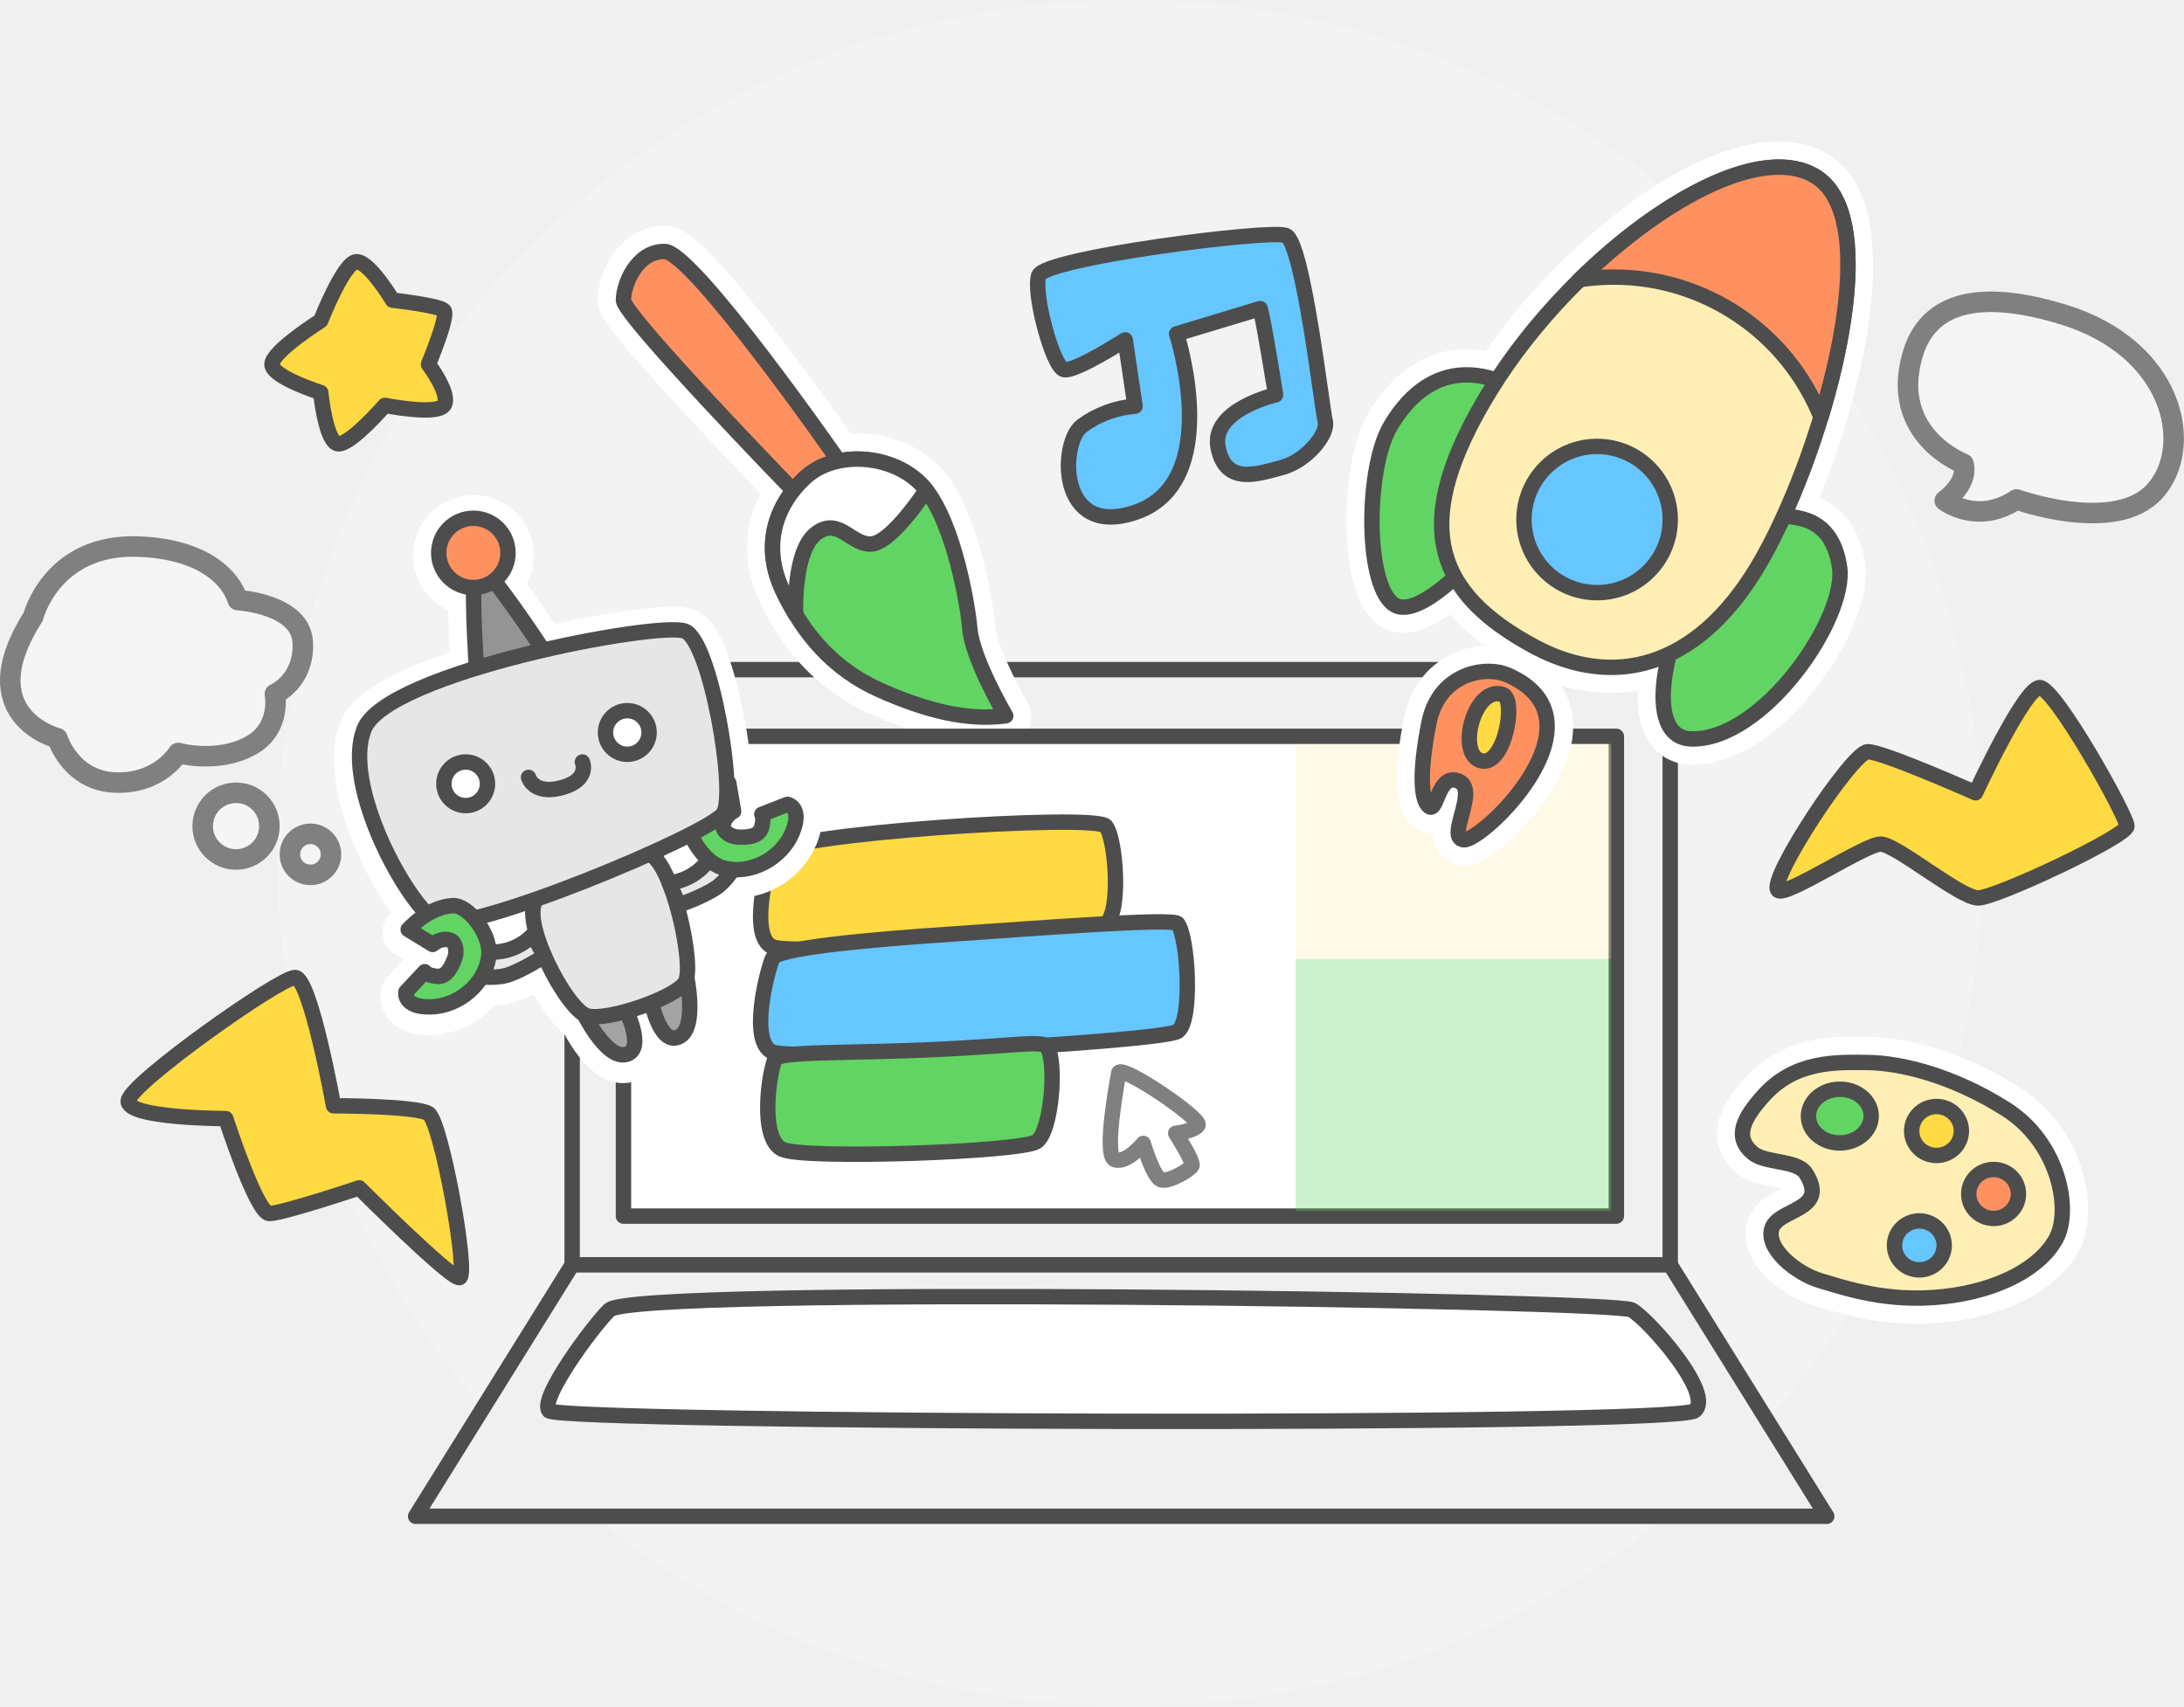
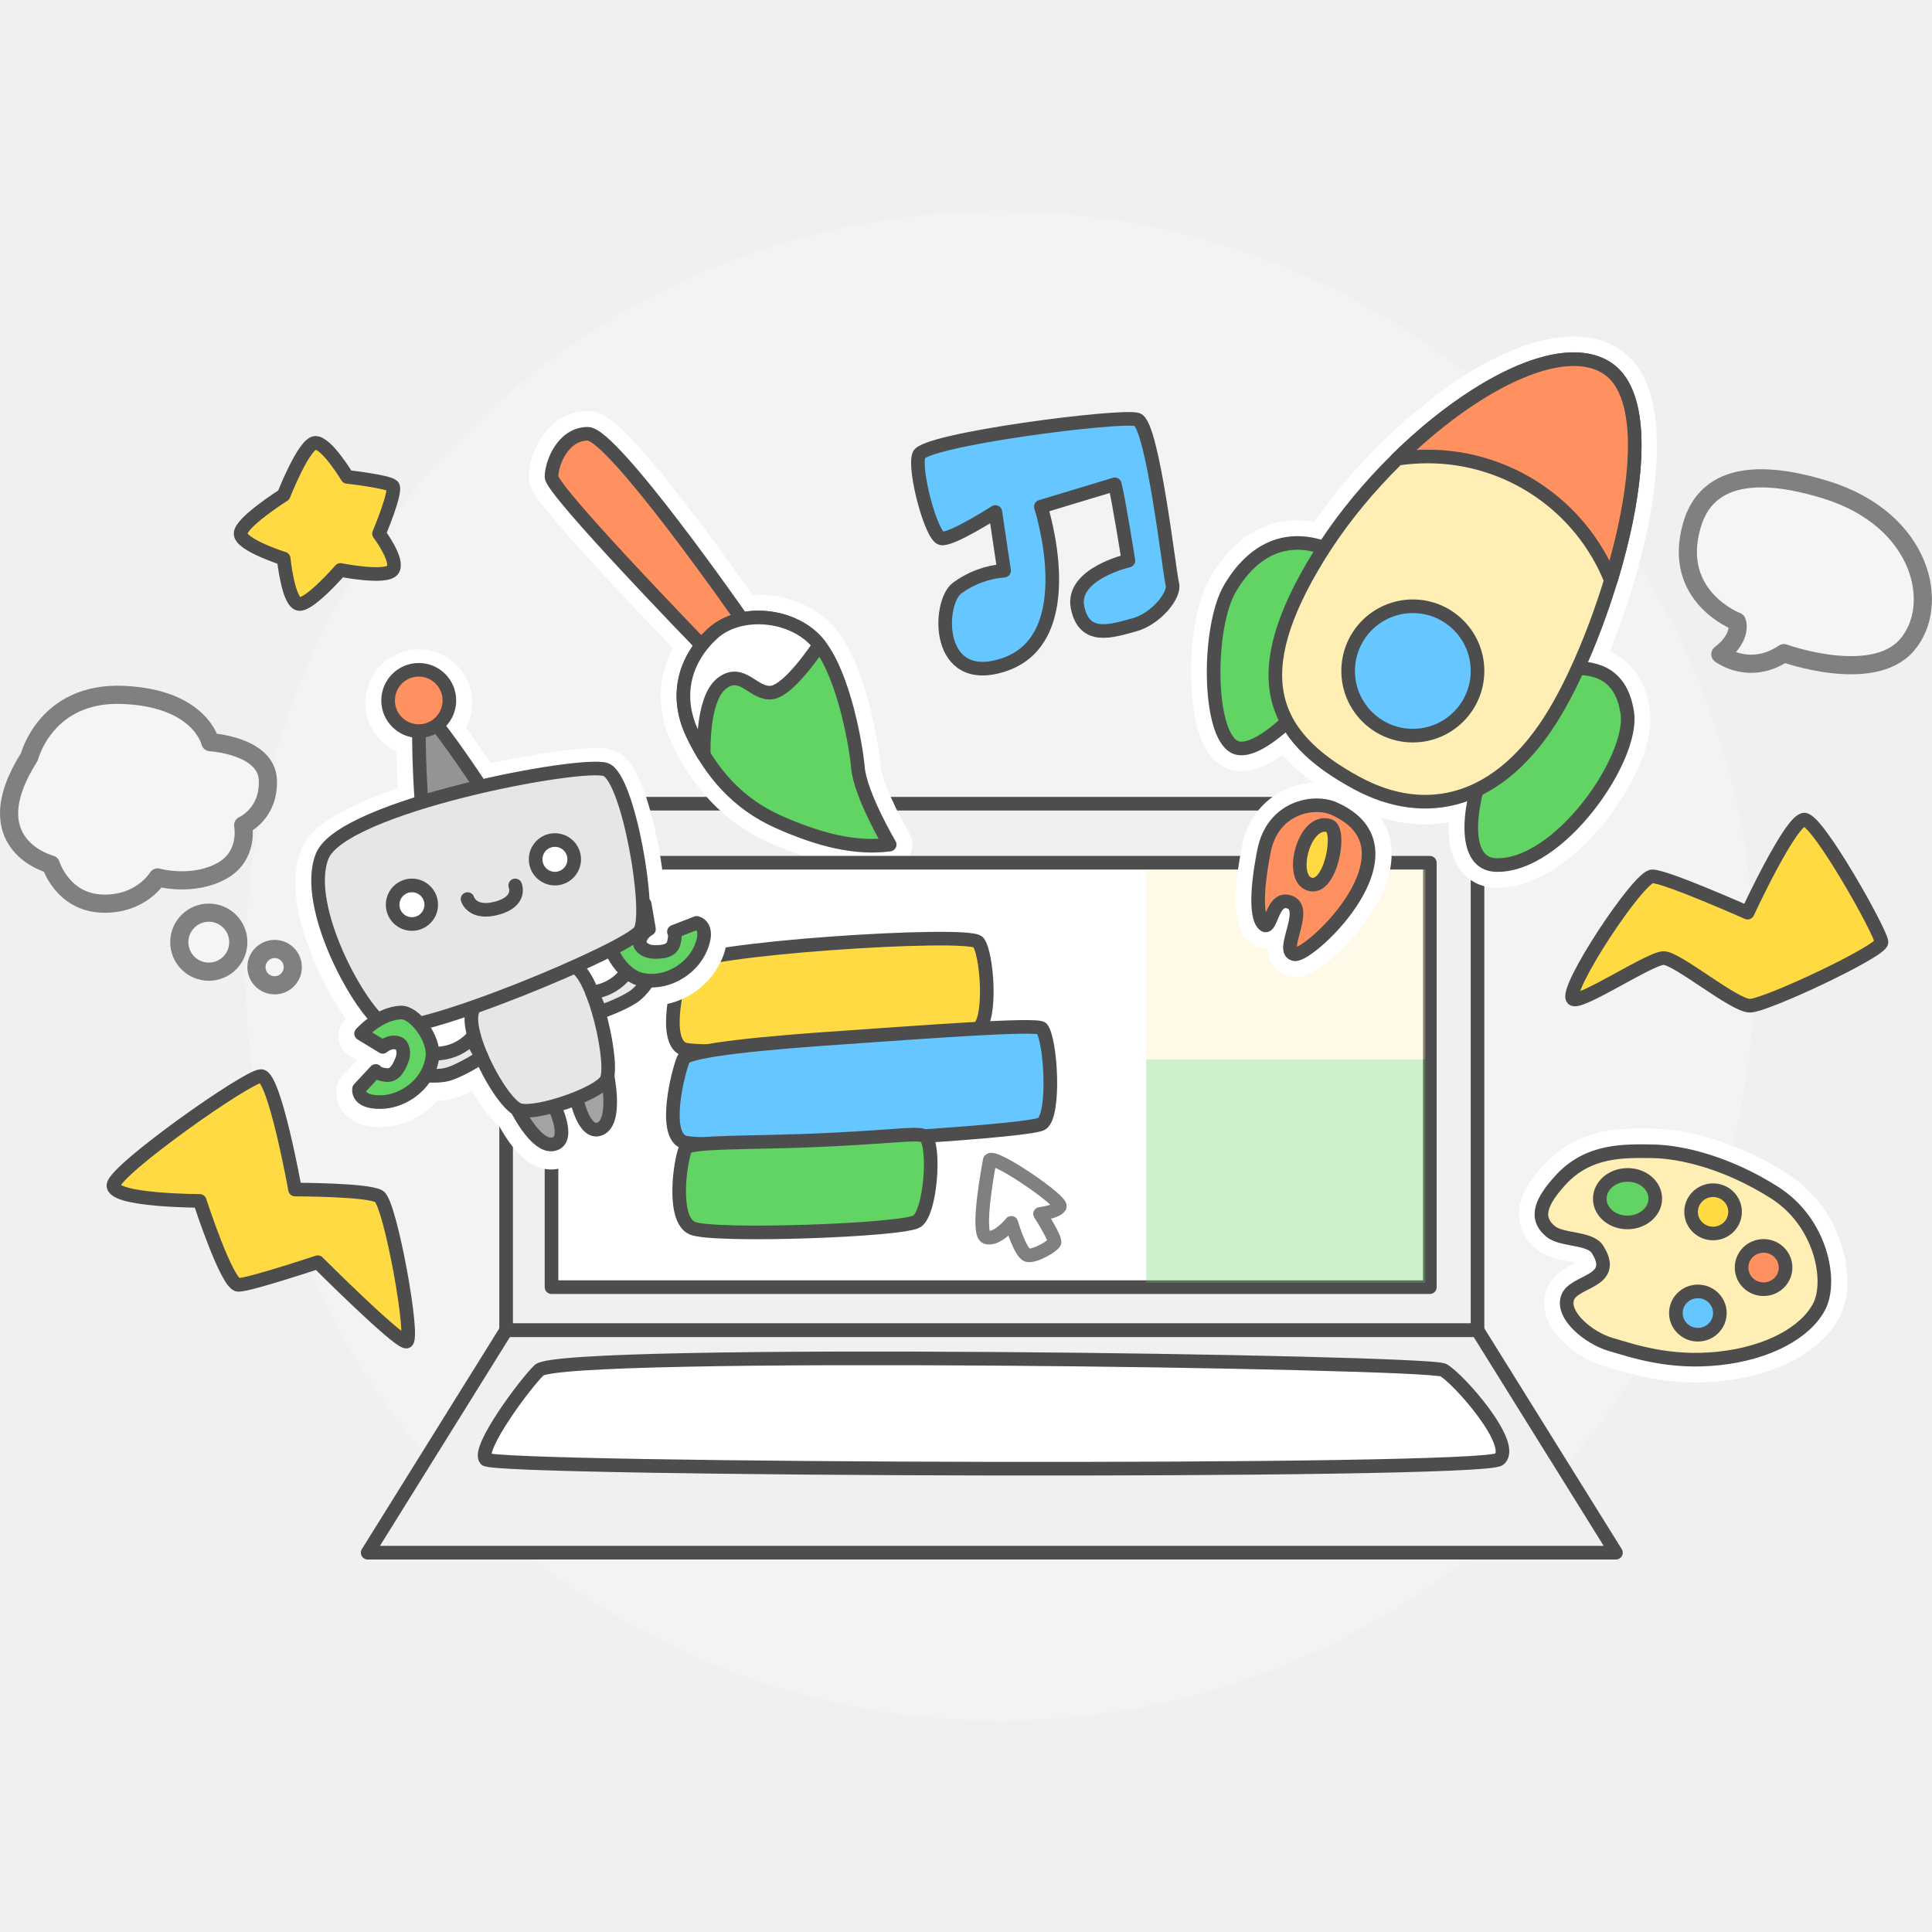
- <svg xmlns="http://www.w3.org/2000/svg" viewBox="0 0 851.25 665">
+ <svg xmlns="http://www.w3.org/2000/svg" viewBox="0 0 851.25 665" width="100" height="100">
  <circle cx="440.5" cy="332.5" r="332.5" style="fill:#fff;opacity:0.22" />
  <rect x="223" y="261" width="428" height="232" style="fill:#f0f0f0;stroke:#4d4d4d;stroke-linejoin:round;stroke-width:6px" />
  <polygon points="712 591 162 591 223 493 651 493 712 591" style="fill:#f0f0f0;stroke:#4d4d4d;stroke-linejoin:round;stroke-width:6px" />
  <path d="M384.19,284.51c-12.7,0-26.43-3.48-43.22-10.94-14.67-6.52-26.13-16.76-35-31.28,0,0-.17-.27-.18-.3l-.41-.68-.19-.32c-.36-.61-.71-1.23-1.06-1.85-.21-.36-.41-.73-.61-1.09-.37-.68-.73-1.36-1.09-2.05l-.45-.86c-.5-1-1-2-1.48-3-6.48-13.77-5.63-28.29,2.22-40.47C297.2,186,284.75,173,272.43,159.74,238,122.72,238,119.81,238,117a28.61,28.61,0,0,1,4.69-14.49c4-6.13,9.82-9.51,16.31-9.51,3.5,0,9.35,0,41.8,42.43,12.68,16.59,24.57,33.35,28.41,38.81a42.63,42.63,0,0,1,5-.29c12.39,0,23.89,5.22,30.76,14,12.38,15.76,17.39,48.71,18.05,56.67.74,8.9,9.87,26,13.33,31.88a5,5,0,0,1-3.65,7.5,65.5,65.5,0,0,1-8.47.55Z" style="fill:#ffda42" />
  <path d="M259,98c11,0,67.4,80.94,67.4,80.94l-1.88,1.33a35.08,35.08,0,0,1,9.65-1.32C344.25,179,354.73,183,361,191c11,14,16.25,45,17,54,1,12,14,34,14,34a59.56,59.56,0,0,1-7.81.51c-12.74,0-26.28-3.88-41.19-10.51-14.67-6.52-25.18-16.83-32.89-29.48h0l-.06-.1c-.2-.32-.39-.66-.58-1-.35-.58-.69-1.16-1-1.75l-.57-1c-.36-.64-.7-1.29-1-2l-.43-.83c-.48-.94-1-1.9-1.41-2.87-6.82-14.49-4.19-28.26,4.17-38.82h0S243,123,243,117s5-19,16-19m0-10c-16.74,0-26,17.15-26,29,0,4.32,1.84,7.91,12.75,20.63,5.57,6.5,13.32,15.09,23,25.52,10.66,11.46,21.41,22.71,27.69,29.25-6.88,12.88-7.15,27.73-.5,41.86.45,1,1,2,1.54,3.14l.34.66.13.25c.38.72.76,1.43,1.15,2.14q.3.57.63,1.14c.37.66.74,1.3,1.12,1.94l.18.3c.14.25.28.49.43.73l.11.19a2.39,2.39,0,0,1,.13.21c9.31,15.18,21.84,26.34,37.23,33.18,17.45,7.76,31.83,11.37,45.25,11.37a68.75,68.75,0,0,0,9.13-.6,10,10,0,0,0,7.29-15c-4.91-8.33-12.09-23.06-12.64-29.74-.69-8.28-6-42.61-19.11-59.35-7.81-9.94-20.78-15.87-34.69-15.87-.85,0-1.69,0-2.53.06-5-7-15.62-21.9-26.87-36.61-9.15-12-16.94-21.53-23.17-28.45C271,92.18,265.08,88,259,88Z" style="fill:#fff" />
  <path d="M326.4,178.94S270,98,259,98s-16,13-16,19,66.17,74.18,66.17,74.18Z" style="fill:#ff9161;stroke:#4d4d4d;stroke-linejoin:round;stroke-width:6px" />
  <path d="M392,279s-13-22-14-34c-.75-9-6-40-17-54s-35-16-47-5-17,27-9,44,19.79,30.91,38,39C361,277,377,281,392,279Z" style="fill:#62d463;stroke:#4d4d4d;stroke-linejoin:round;stroke-width:6px" />
  <path d="M361,191s-13,20-21,21-13-11-22-4-7.89,31.53-7.89,31.53A99.67,99.67,0,0,1,305,230c-8-17-3-33,9-44S350,177,361,191Z" style="fill:#fff;stroke:#4d4d4d;stroke-linejoin:round;stroke-width:6px" />
  <path d="M438.56,132.47s-19.42,12.5-23.8,11.61-12.21-29.84-9.91-36.68,89.41-18,96.24-15.66,14.15,67.65,15.45,72.48-7.22,15.42-16.88,18-21.94,7-24.89-7.77,22.41-20.56,22.41-20.56-4.41-27.82-6-33.61l-32.56,9.84s18.81,58.1-16.39,69.69c-30.18,9.94-29.14-27.34-20.53-33.81a40.15,40.15,0,0,1,20.71-7.68Z" style="fill:#66c6ff;stroke:#4d4d4d;stroke-linejoin:round;stroke-width:6px" />
  <path d="M50,429c-1,6.93,38,7,38,7s12,37,17,37,35-10,35-10,35,35,39,35-7-61-12-64-37-3-37-3-9-50-15-50S51,422,50,429Z" style="fill:#ffda42;stroke:#4d4d4d;stroke-linejoin:round;stroke-width:6px" />
  <path d="M693,347c2.83,2.83,34-18,40-18s31,21,38,21,58-24,58-28-28-54-34-54-25,41-25,41-36-16-42-16S689,343,693,347Z" style="fill:#ffda42;stroke:#4d4d4d;stroke-linejoin:round;stroke-width:6px" />
  <path d="M747.14,511c-15.67,0-27.94-3.67-36.06-6.11l-2.81-.83c-7.39-2.13-17-8.28-21.06-15.89a13.84,13.84,0,0,1-1.36-10.84c1.56-4.89,6.28-7.3,10.07-9.24,2-1,5.06-2.58,5.36-3.69.15-.56-.18-2-1.64-4.33-.69-1.08-5.24-1.95-7.68-2.41-4.31-.82-8.76-1.66-12-4.34-3.59-3-5.54-6.51-5.81-10.46-.49-7.11,4.65-13.77,9.73-19.35,11.53-12.63,25.6-14.38,39.09-14.38,1.44,0,2.87,0,4.26,0h.93c6.32.07,29.09,1.65,56.34,18.94a53,53,0,0,1,21.9,28.62c3.42,10.68,3.23,21.27-.52,28.33-7.09,13.38-25,22.85-47.93,25.34a101.14,101.14,0,0,1-10.85.59Z" style="fill:#ffda42" />
  <path d="M723,414.09c1.75,0,3.47,0,5.14.05,12.69.15,33,5,53.72,18.16s25.58,39.2,19.65,50.39S779.44,503,757.45,505.4a95.25,95.25,0,0,1-10.31.56c-16.85,0-29.64-4.48-37.48-6.74-9.37-2.71-21.56-12.51-19-20.41s22.56-6.8,13.24-21.46c-3.38-5.31-15.76-3.82-20.66-7.91-7.42-6.19-3.85-13.53,4.42-22.6,10.59-11.62,23.78-12.75,35.38-12.75m0-10c-9.14,0-28.17,0-42.77,16-5.8,6.36-11.64,14.07-11,23.06.25,3.69,1.77,9.11,7.59,14,4.21,3.51,9.53,4.52,14.23,5.41,1,.19,2.28.43,3.37.69l-.75.38c-4.37,2.23-10.36,5.29-12.55,12.18-1.05,3.29-1.6,8.51,1.71,14.71,4.93,9.24,15.94,16,24.08,18.34.86.24,1.78.52,2.77.81,8.39,2.52,21.08,6.32,37.49,6.32a105.88,105.88,0,0,0,11.39-.62c24.58-2.67,43.94-13.12,51.81-28,4.37-8.23,4.69-20.26.86-32.19a57.93,57.93,0,0,0-24-31.32c-19.15-12.14-41.19-19.52-59-19.72h-.92c-1.41,0-2.86,0-4.33,0Zm-26.65,60.44Z" style="fill:#fff" />
  <path d="M683.2,449.44c4.9,4.09,17.28,2.6,20.66,7.91,9.32,14.66-10.73,13.56-13.24,21.46s9.67,17.7,19,20.41,25.8,8.57,47.79,6.18,38.12-11.52,44.06-22.71,1.08-37.24-19.65-50.39-41-18-53.72-18.16-28.32-.67-40.52,12.7C679.35,435.91,675.78,443.25,683.2,449.44Z" style="fill:#ffefb5;stroke:#4d4d4d;stroke-linejoin:round;stroke-width:6px" />
  <ellipse cx="717.09" cy="435.03" rx="12.23" ry="10.47" transform="translate(-5.4 9.03) rotate(-0.72)" style="fill:#62d463;stroke:#4d4d4d;stroke-linejoin:round;stroke-width:6px" />
  <ellipse cx="754.78" cy="440.84" rx="9.69" ry="9.54" transform="translate(-5.47 9.5) rotate(-0.72)" style="fill:#ffda42;stroke:#4d4d4d;stroke-linejoin:round;stroke-width:6px" />
  <ellipse cx="777.02" cy="465.39" rx="9.69" ry="9.54" transform="translate(-5.77 9.78) rotate(-0.72)" style="fill:#ff9161;stroke:#4d4d4d;stroke-linejoin:round;stroke-width:6px" />
  <ellipse cx="749.26" cy="483.48" rx="9.69" ry="9.54" transform="matrix(1, -0.01, 0.01, 1, -6, 9.43)" style="fill:#66c6ff;stroke:#4d4d4d;stroke-linejoin:round;stroke-width:6px" />
  <path d="M125,125s9-23,14-23,14,15,14,15,18,2,20,4-6,21-6,21,9,12,6,16-23,0-23,0-13,15-18,15-7-20-7-20-19-6-19-11S125,125,125,125Z" style="fill:#ffda42;stroke:#4d4d4d;stroke-linejoin:round;stroke-width:6px" />
  <circle cx="92" cy="322" r="13" style="fill:#f5f5f5;stroke:gray;stroke-linejoin:round;stroke-width:8px" />
  <circle cx="121" cy="333" r="8" style="fill:#f5f5f5;stroke:gray;stroke-linejoin:round;stroke-width:8px" />
  <path d="M22.37,287.74s-34.06-8.62-9.42-47.4c0,0,7.24-28.72,41.3-27.29s38.4,20.83,38.4,20.83,24.64,1.43,25.36,16.51-10.87,20.11-10.87,20.11,2.69,13.44-9.42,20.11c-13,7.18-28.26,2.87-28.26,2.87S62.22,305.69,44.83,305,22.37,287.74,22.37,287.74Z" style="fill:#f5f5f5;stroke:gray;stroke-linejoin:round;stroke-width:8px" />
  <path d="M765.27,180.73S768,187.4,758,195.14c0,0,12.73,9.74,28-.48,0,0,38.79,14,54.1-3.45s7.09-55.45-35.87-68.61-55,2.46-58.84,15.92C736.46,169.84,765.27,180.73,765.27,180.73Z" style="fill:#f5f5f5;stroke:gray;stroke-linejoin:round;stroke-width:8px" />
  <rect x="243" y="287" width="387" height="187" style="fill:#fff;stroke:#4d4d4d;stroke-linejoin:round;stroke-width:6px" />
  <path d="M301.11,332.51C298.78,338.13,292,365,301,369s124-5,130-9,4-33,0-38S304.22,325,301.11,332.51Z" style="fill:#ffda42;stroke:#4d4d4d;stroke-linejoin:round;stroke-width:6px" />
  <path d="M301.11,373.51C298.78,379.13,292,406,301,410s152-4,158-8,4-37,0-42c-1.87-2.34-57.59,2-87,4C338.47,366.24,302.77,369.53,301.11,373.51Z" style="fill:#66c6ff;stroke:#4d4d4d;stroke-linejoin:round;stroke-width:6px" />
  <path d="M302,413c-2.34,5.62-6,31,3,35s93,1,99-3,8-32,4-37c-2-2.5-10.43-.54-42,1C330.44,410.73,303.45,409.52,302,413Z" style="fill:#62d463;stroke:#4d4d4d;stroke-linejoin:round;stroke-width:6px" />
  <rect x="505" y="290" width="123" height="83.7" style="fill:#ffefb5;opacity:0.32" />
  <rect x="505" y="373.7" width="123" height="98.3" style="fill:#62d463;opacity:0.32" />
  <path d="M436.11,418s-6.32,32.41-1.58,34,11.07-6.33,11.07-6.33,3.95,13.44,7.11,14.23,11.07-3.95,11.86-5.53-6.32-12.65-6.32-12.65,7.11-.79,8.69-3.16S438.48,415.58,436.11,418Z" style="fill:none;stroke:gray;stroke-linejoin:round;stroke-width:6px" />
  <path d="M237.54,510.58c-6.18,5.94-27.47,34.56-23.55,39.28s438.67,6.28,446.53,0S642.85,514.51,636,510.58,247.36,501.15,237.54,510.58Z" style="fill:#fff;stroke:#4d4d4d;stroke-linejoin:round;stroke-width:6px" />
  <path d="M242.79,417.15c-7.81,0-14.5-9.13-18.9-17.27-4.75-3.53-9.91-11.32-13.83-19.09a62.57,62.57,0,0,1-10.48,4.95,27.48,27.48,0,0,1-8.65,1.15h-.61a29.19,29.19,0,0,1-22.45,11.58h-.4c-5.65,0-9.74-1.5-12.15-4.46a9.07,9.07,0,0,1-1.94-7.38,5,5,0,0,1,1.23-2.39l7.34-7.89a5,5,0,0,1,3.66-1.59,5.66,5.66,0,0,1,.82.06,5,5,0,0,1,2.73,1.42,8.32,8.32,0,0,0,1.53.33,14.64,14.64,0,0,0,1.89-3.77,2.38,2.38,0,0,0,.11-.38,5.56,5.56,0,0,0-.69.41,5,5,0,0,1-6,.57l-9.54-5.83a5,5,0,0,1-1.16-7.56,36.34,36.34,0,0,1,3.8-3.59c-12.5-15.84-30.21-52.64-21.76-73.3,3.64-8.89,17.75-17.19,43.1-25.34-.32-5.35-.83-15.18-.88-23.43a18.53,18.53,0,1,1,19.58-6.59c5.42,7.19,11.71,16.42,14.81,21,19.63-4.4,38.76-7.29,48.37-7.29a17.85,17.85,0,0,1,6.51.87c2.14.86,7.85,3.14,13.81,27a203,203,0,0,1,5.47,34,5,5,0,0,1,.85,2.05l1.88,11a4.79,4.79,0,0,1-2.75,5.34,4.6,4.6,0,0,0-.63.48,1.72,1.72,0,0,0,.39,0h.87a9.42,9.42,0,0,0,3.33-.37,8,8,0,0,0,.26-1.53,5,5,0,0,1,2.78-6.67l10.05-3.88a4.84,4.84,0,0,1,1.8-.34,5.24,5.24,0,0,1,.88.08,9.07,9.07,0,0,1,6.16,4.59c1.87,3.41,1.69,7.87-.54,13.26A29.13,29.13,0,0,1,288.16,345a28.67,28.67,0,0,1-6.28,6.24,70.65,70.65,0,0,1-12,5.93c2.28,9.16,3.66,18.9,2.9,24.79,1.66,9.1,2.78,23.95-6.34,27.91a9.49,9.49,0,0,1-3.76.8c-4.57,0-8.32-3.31-11.05-9.68,1.14,4.55,1,8.24-.31,11a9,9,0,0,1-6.09,4.88A9.84,9.84,0,0,1,242.79,417.15Zm-49.9-55.24a27.94,27.94,0,0,1,2,4.91,17.19,17.19,0,0,0,8.46-4.1,33.91,33.91,0,0,1-.56-3.84Q197.46,360.62,192.89,361.91Zm68.73-26.47a38.68,38.68,0,0,1,2.19,4,17.84,17.84,0,0,0,5.64-3.24,30.13,30.13,0,0,1-2.36-3.35Q264.5,334.1,261.62,335.44Z" style="fill:#ffda42" />
  <path d="M184.5,203a13.49,13.49,0,0,1,8,24.33c7.72,9.7,19.19,27.07,19.2,27.08,21.21-4.91,41.32-7.92,50.63-7.92A14.28,14.28,0,0,1,267,247c7.81,3.12,15.62,39.82,16.28,59.53l.78-.3,1.88,11s-4,2-4.07,6c0,2,3,4,6,4.06h.92c3,0,7.18-.3,8.12-3.9,1-4,.06-5,.06-5l10-3.89s6,1.07,1.88,11A24.2,24.2,0,0,1,287.2,340c-.52,0-1,0-1.55,0a28.24,28.24,0,0,1-6.56,7.12c-5.25,3.52-14.52,6.74-14.52,6.74l-3.49-8.1c4.69,12,7.87,29.62,6.61,36.32.65,3.37,3.54,20.29-3.26,23.24a4.4,4.4,0,0,1-1.77.39c-5,0-7.76-9.71-8.7-13.78a96.14,96.14,0,0,1-9.74,3.3c1.95,4.33,6.17,15.26-.22,16.86a5,5,0,0,1-1.21.15c-6.31,0-12.92-11.6-15.07-15.71-4.44-2.58-11.09-12.67-15.5-22.79h0l0,0c-4.07-9.36-6.22-18.73-2.93-22.23h0c-9.11,3.21-17.6,5.85-24.42,7.48,3.27,3.75,5.82,9,5.79,13.44,1-.07,2.14-.17,3.35-.3a21.76,21.76,0,0,0,13.67-6.6l4.54,8.21v0c-.19.12-8.29,5.37-14.22,7.35a23.28,23.28,0,0,1-7.07.89c-1.09,0-2.17,0-3.19-.11a24.31,24.31,0,0,1-19.93,11.68h-.34c-10.4,0-9.2-5.83-9.2-5.83l7.34-7.88s.57,1.29,4.66,1.8c.21,0,.41,0,.61,0,3.66,0,5.34-4.34,6.36-7s.3-6.32-1.57-7a5.92,5.92,0,0,0-2.09-.39,8.18,8.18,0,0,0-4.94,2l-9.54-5.82a33.42,33.42,0,0,1,7.44-6C154.42,345.39,133.85,304.93,142,285c3.53-8.63,22-16.95,43.72-23.64h0s-1.34-19.46-1.09-31.37h-.12a13.5,13.5,0,0,1,0-27m76.35,142.12a21.77,21.77,0,0,0,13.58-6.76c.73-.76,1.39-1.47,2-2.15a25.44,25.44,0,0,1-7.1-10.1c-4.6,2.36-10.18,5-16.33,7.77h0c2.74.88,5.48,5.33,7.85,11.24M184.5,193a23.5,23.5,0,0,0-9.87,44.83c.11,5.73.39,11.77.63,16.39-32.54,11-39.89,20.58-42.52,27-5.86,14.34-.71,33.29,4.64,46.66a141.31,141.31,0,0,0,15,27.94c-.45.47-.73.79-.83.9a10,10,0,0,0,2.31,15.12l3.47,2.12-6.4,6.87a10,10,0,0,0-2.47,4.79,14,14,0,0,0,3,11.55c3.41,4.18,8.8,6.3,16,6.3h.47a34.2,34.2,0,0,0,24.75-11.6,30.31,30.31,0,0,0,8.47-1.37,53.61,53.61,0,0,0,6.86-2.94c3.46,6.1,7.67,12,12,15.6,7,12.61,14.67,19,22.81,19a14.87,14.87,0,0,0,3.64-.45,14,14,0,0,0,9.37-7.55,2.56,2.56,0,0,0,.11-.24,13.85,13.85,0,0,0,6.75,1.71,14.3,14.3,0,0,0,5.74-1.22c8.52-3.69,10.39-13.2,10.45-20.54a72.22,72.22,0,0,0-1-12.12c.52-5.6-.41-13.62-2.13-21.64a61,61,0,0,0,9-4.76,30,30,0,0,0,6-5.57,34.29,34.29,0,0,0,27.39-20.44c2.83-6.86,2.94-12.77.3-17.58a14.23,14.23,0,0,0-9.66-7.11,10.46,10.46,0,0,0-1.76-.15,10.17,10.17,0,0,0-3.61.67l-8.76,3.39-.68-4a9.78,9.78,0,0,0-.88-2.71,210.09,210.09,0,0,0-5.52-33.72c-5.8-23.19-11.75-28.38-16.81-30.4a22.18,22.18,0,0,0-8.35-1.23c-9.39,0-27.35,2.62-46.14,6.67-2.89-4.25-7-10.23-11-15.64A23.46,23.46,0,0,0,184.5,193Z" style="fill:#fff" />
  <path d="M227,394s9,19,17,17-.62-18.62-.62-18.62Z" style="fill:#a3a3a3;stroke:#4d4d4d;stroke-linejoin:round;stroke-width:6px" />
  <path d="M267.57,380.4S272,401,264.43,404.23s-10.84-15.16-10.84-15.16Z" style="fill:#a3a3a3;stroke:#4d4d4d;stroke-linejoin:round;stroke-width:6px" />
  <path d="M209.28,350.38C202.07,358.05,221,394,229,396s34-7,38-13-5-47.23-14-50.12S214.55,344.77,209.28,350.38Z" style="fill:#e6e6e6;stroke:#4d4d4d;stroke-linejoin:round;stroke-width:6px" />
  <path d="M185.71,260.36S183,221,186,220s25.73,33.42,25.73,33.42Z" style="fill:#949494;stroke:#4d4d4d;stroke-linejoin:round;stroke-width:6px" />
  <circle cx="184.5" cy="215.5" r="13.5" style="fill:#ff9161;stroke:#4d4d4d;stroke-linejoin:round;stroke-width:6px" />
  <path d="M260.84,344.12a21.75,21.75,0,0,0,13.59-6.76c6.3-6.5,8-10.28,8-10.28l7.12,5.51s-5.16,9.92-10.42,13.44-14.52,6.74-14.52,6.74Z" style="fill:#e8e8e8;stroke:#4d4d4d;stroke-linejoin:round;stroke-width:6px" />
  <path d="M284.06,305.23l1.88,11s-4,2-4.07,6c0,2,3,4,6,4.06s8,.09,9-3.89.06-5,.06-5l10-3.89s6,1.07,1.88,11-16.19,16.82-27.16,13.7c-7.75-2.21-15.31-14.62-12.77-20.15C273,309.11,284.06,305.23,284.06,305.23Z" style="fill:#62d463;stroke:#4d4d4d;stroke-linejoin:round;stroke-width:6px" />
  <path d="M170,359c11.1,6.06,107-34,112-42s-5-67-15-71-116,16-125,38S159,353,170,359Z" style="fill:#e6e6e6;stroke:#4d4d4d;stroke-linejoin:round;stroke-width:6px" />
  <circle cx="181.5" cy="305.5" r="8.5" style="fill:#fff;stroke:#4d4d4d;stroke-linejoin:round;stroke-width:6px" />
  <circle cx="244.5" cy="285.5" r="8.5" style="fill:#fff;stroke:#4d4d4d;stroke-linejoin:round;stroke-width:6px" />
  <path d="M206,303s2,7,13,4,8-10,8-10" style="fill:none;stroke:#4d4d4d;stroke-linecap:round;stroke-linejoin:round;stroke-width:6px" />
  <path d="M207.67,364.4A21.76,21.76,0,0,1,194,371c-9,1-13,0-13,0v9s11,2,17,0,14.23-7.36,14.23-7.36Z" style="fill:#e8e8e8;stroke:#4d4d4d;stroke-linejoin:round;stroke-width:6px" />
  <path d="M159.1,362.3l9.54,5.82s3.3-3,7-1.57c1.87.72,2.66,4.24,1.57,7s-2.88,7.47-7,7-4.66-1.8-4.66-1.8l-7.34,7.88s-1.23,6,9.54,5.83,21.63-8.8,22.79-20.14c.82-8-7.9-19.64-14-19.33C166.79,353.48,159.1,362.3,159.1,362.3Z" style="fill:#62d463;stroke:#4d4d4d;stroke-linejoin:round;stroke-width:6px" />
  <path d="M659.87,293l-1,0a14.37,14.37,0,0,1-11.38-5.8c-4.69-6.25-4.68-16.09-3.49-24.39a57.34,57.34,0,0,1-16.05,2.29c-10.69,0-21.55-2.93-32.27-8.7-13.54-7.29-23.29-15.14-29.61-23.86-7.46,6.06-13.84,9.13-19,9.13a11.72,11.72,0,0,1-5.26-1.2c-4-2-7.11-6.56-9.15-13.5-4.89-16.64-3.71-48.69,5.09-63.52,8.67-14.62,20.41-22.34,33.94-22.34a39.18,39.18,0,0,1,9.63,1.25A243,243,0,0,1,612,105.62l.18-.18.69-.66,1.75-1.7,1.09-1,2.55-2.38,1.07-1q.88-.81,1.77-1.59l1.2-1.06c.69-.61,1.38-1.21,2.08-1.8l1.4-1.19c.65-.55,1.3-1.1,2-1.63l1.24-1q.9-.73,1.8-1.44l1.09-.87,2.61-2,1.21-.92,1.75-1.29,1.2-.88c.88-.63,1.75-1.26,2.62-1.86l1.12-.77c.6-.42,1.21-.83,1.81-1.23.41-.27.81-.55,1.22-.81.72-.48,1.44-.94,2.16-1.4l1.31-.83L651,74.83l1.18-.7L654.05,73l1-.56c.9-.5,1.78-1,2.67-1.46.28-.16,1.07-.57,1.07-.57l1.89-1,1-.52c.89-.44,1.78-.86,2.66-1.27l.87-.4,2-.88,1-.43c.82-.34,1.64-.67,2.45-1l.65-.25c.79-.3,1.58-.59,2.37-.86l.92-.31c.71-.24,1.41-.46,2.1-.67l.68-.21c.89-.26,1.76-.5,2.63-.72l.8-.19c.68-.17,1.36-.32,2-.46l.76-.16c.87-.17,1.73-.32,2.59-.45l.57-.08c.71-.1,1.41-.18,2.1-.25l.77-.07c1-.08,1.76-.12,2.52-.14h1.07c.51,0,1,0,1.5,0l.7,0c.71,0,1.39.09,2.07.16l.45,0c.8.1,1.61.22,2.42.38l.61.12c.63.14,1.27.29,1.89.46l.58.16c.81.24,1.56.5,2.28.78a3.84,3.84,0,0,1,.36.14c.66.27,1.28.55,1.89.85l.59.3c.82.43,1.49.81,2.12,1.22a22.31,22.31,0,0,1,1.89,1.36l.46.38.1.09c.42.35.83.71,1.22,1.09l.57.56c.39.41.78.84,1.16,1.28l.06.07c.12.13.23.26.34.4.49.59,1,1.22,1.39,1.85l.24.37c.38.58.7,1.1,1,1.64.12.19.23.4.34.6.31.57.57,1.07.81,1.58l.05.1c.1.2.19.39.28.59.29.64.58,1.3.84,2a1.79,1.79,0,0,1,.1.26c.28.72.55,1.48.82,2.34l.21.68c.17.58.34,1.17.5,1.78.07.26.14.53.2.8.16.62.3,1.25.43,1.89l.15.66c.16.86.32,1.74.46,2.63l0,.31c.12.82.23,1.6.32,2.39l.09.85q.11,1,.18,2c0,.29,0,.58.07.87.06.78.1,1.58.14,2.4l0,.43c0,1,.06,2,.07,3v.76c0,.73,0,1.49,0,2.26l0,1c0,.74,0,1.49-.07,2.24l0,.87c0,1-.11,2.06-.18,3.11a1,1,0,0,1,0,.17c-.07,1-.15,2-.24,3l-.1,1c-.07.75-.15,1.5-.24,2.26l-.12,1.09c-.1.82-.2,1.65-.31,2.47l-.1.82c-.15,1.07-.31,2.16-.48,3.25l-.14.9c-.12.81-.26,1.62-.39,2.44l-.21,1.2c-.13.76-.27,1.52-.41,2.27l-.22,1.16c-.19,1-.38,2-.59,3l-.08.4c-.22,1.11-.46,2.21-.7,3.33l-.26,1.13c-.17.78-.35,1.56-.53,2.35l-.29,1.21q-.28,1.25-.6,2.49l-.24,1c-.28,1.14-.58,2.28-.88,3.42l-.17.67c-.26.95-.51,1.88-.77,2.82l-.29,1.05c-.24.86-.49,1.72-.73,2.57l-.28.94a327,327,0,0,1-13,36.49c7.42,1.71,17,6.76,19.41,23.17,1.48,9.85-4.57,29.31-21.34,48.79-7.71,8.95-23.25,24-40.73,24Z" style="fill:#ffda42" />
  <path d="M693.25,65.13l1.34,0,.62,0c.6,0,1.2.08,1.79.14l.4,0c.7.08,1.38.19,2.06.32l.5.1c.54.12,1.08.25,1.6.39l.49.14c.64.19,1.28.4,1.89.64l.33.14c.52.21,1,.43,1.53.68l.48.24c.59.31,1.16.63,1.72,1s1,.7,1.5,1.08l.44.37c.33.28.66.57,1,.87l.46.45c.32.33.63.68.93,1,.11.13.23.25.33.38.4.49.78,1,1.14,1.52l.24.38c.28.42.55.86.81,1.31l.33.58c.22.42.44.84.65,1.27l.29.6c.25.56.49,1.13.72,1.72,0,.07.07.14.1.22q.38,1,.72,2.07l.18.61c.16.52.31,1.06.46,1.6l.18.73c.14.56.27,1.13.39,1.72,0,.2.09.4.13.61.16.79.3,1.59.43,2.41,0,.11,0,.23,0,.34.11.71.21,1.44.29,2.18l.09.79c.06.62.12,1.24.17,1.88l.06.82c.06.75.1,1.51.13,2.28,0,.14,0,.28,0,.42,0,.92.06,1.85.07,2.8v.71c0,.72,0,1.44,0,2.17,0,.31,0,.63,0,.94,0,.71,0,1.42-.08,2.15l0,.83c0,1-.11,2-.18,3a1.79,1.79,0,0,1,0,.23c-.07.94-.14,1.88-.23,2.83,0,.33-.06.66-.1,1-.07.73-.14,1.46-.23,2.19,0,.36-.07.71-.12,1.07q-.13,1.18-.3,2.4c0,.26-.06.52-.1.79-.14,1-.29,2.11-.46,3.17,0,.3-.09.59-.14.88-.12.8-.25,1.59-.39,2.39-.06.39-.13.78-.2,1.17-.13.74-.26,1.48-.4,2.22l-.21,1.13c-.18,1-.38,2-.58,2.95,0,.13-.05.27-.08.4-.22,1.08-.45,2.17-.69,3.26-.08.37-.16.74-.25,1.11-.17.76-.34,1.53-.52,2.3-.09.4-.19.8-.28,1.2-.2.81-.39,1.62-.59,2.44l-.24.95c-.28,1.12-.57,2.24-.86,3.37l-.18.67c-.25.92-.49,1.84-.75,2.76-.09.34-.19.69-.29,1-.23.84-.47,1.68-.72,2.53l-.27.92a318.63,318.63,0,0,1-15.48,42c7.24.5,19,1.88,21.73,19.84,3,19.79-29.32,67-57.13,67l-.87,0c-11.48-.41-12.84-15.54-8.39-33.07a52.52,52.52,0,0,1-22.71,5.17c-10,0-20.06-2.8-29.9-8.1-14.56-7.84-25.08-16.52-30.88-27-7.56,6.93-14.87,11.68-20.1,11.68a6.69,6.69,0,0,1-3-.66c-12-6-12-53.14-2-70,7.27-12.25,17.22-19.89,29.64-19.89a35.86,35.86,0,0,1,11.75,2.11A235,235,0,0,1,615.7,109h0l.67-.65,1.73-1.66,1.06-1c.83-.79,1.66-1.56,2.5-2.33l1.05-1,1.73-1.56,1.17-1c.68-.6,1.36-1.18,2-1.77L629,96.89l1.91-1.6,1.22-1,1.75-1.41L635,92c.84-.66,1.69-1.32,2.54-2,.4-.31.8-.6,1.2-.9.56-.43,1.13-.85,1.69-1.26l1.18-.86c.85-.61,1.7-1.22,2.56-1.81.36-.26.72-.5,1.08-.75L647,83.3l1.19-.79,2.1-1.36,1.26-.79c.68-.43,1.35-.84,2-1.25l1.14-.68c.62-.37,1.23-.73,1.85-1.08l1-.55c.86-.48,1.71-1,2.57-1.4l1-.55,1.83-.94,1-.49c.86-.43,1.71-.83,2.56-1.23l.83-.37L669.2,71l1-.4c.77-.33,1.55-.64,2.32-.94l.62-.23c.75-.29,1.49-.56,2.23-.81l.88-.3,2-.63.64-.19c.82-.25,1.64-.47,2.45-.67l.74-.19,1.87-.42.7-.14q1.2-.24,2.37-.42l.52-.06c.64-.09,1.27-.17,1.9-.23l.69-.06c.76-.07,1.51-.12,2.26-.14h.92m0-10h-1.2c-.85,0-1.77.07-2.81.16l-.84.08c-.76.07-1.53.16-2.29.27H686l-.52.08c-.89.13-1.84.29-2.81.48l-.64.13-.19,0c-.72.15-1.45.32-2.17.5l-.2,0-.66.16c-1,.25-1.9.51-2.81.77l-.54.17-.18.05-2.23.72-1,.33c-.85.29-1.69.6-2.5.9l-.68.26c-.82.32-1.66.66-2.57,1l-1.06.44-2.09.93-.27.12-.64.29c-.88.41-1.82.85-2.78,1.33l-.82.41-.24.12q-1,.49-2,1l-.21.11-.9.47c-.91.49-1.83,1-2.75,1.51l-.7.4-.31.18-2,1.16-1.22.72-2.15,1.33c-.44.27-.89.55-1.33.84-.74.47-1.49,1-2.23,1.44l-1.25.83-1.86,1.27-.34.23-.81.55L635.71,79l-1,.73-.24.18c-.59.43-1.19.87-1.78,1.32l-.18.13-1.07.81c-.89.68-1.78,1.36-2.67,2.06l-.77.61-.35.28q-.92.72-1.83,1.47l-1.27,1-2,1.66-1.42,1.22L619,92.3l-1.22,1.08L616,95l-.33.3-.76.69-2.6,2.42-.86.82-.25.24-1.79,1.73-.25.23-.45.44c-.09.08-.17.17-.25.25a249.78,249.78,0,0,0-29.39,34.65,42.77,42.77,0,0,0-7.41-.66c-19.45,0-31.53,13.48-38.24,24.79-9.57,16.13-10.86,49.52-5.59,67.48,2.45,8.33,6.39,13.9,11.72,16.56a16.46,16.46,0,0,0,7.49,1.72c5.37,0,11.35-2.36,18.13-7.17,6.67,7.74,16,14.77,28.11,21.31,11.46,6.17,23.11,9.3,34.64,9.3a62.33,62.33,0,0,0,10.41-.87c-.31,7.68.88,15.31,5.13,21a19.47,19.47,0,0,0,15.2,7.79l1.23,0c8.36,0,25.26-3.34,44.52-25.72,12.9-15,24.85-37.1,22.5-52.78-1.62-10.83-6.23-18.71-13.7-23.44a29.46,29.46,0,0,0-4-2.07,338.12,338.12,0,0,0,11.12-32l.2-.69.08-.27c.25-.87.5-1.74.74-2.61l0-.1.27-1c.26-1,.52-1.9.77-2.86l.07-.25.12-.44c.3-1.16.6-2.32.89-3.48l.16-.63.09-.35c.2-.85.41-1.69.61-2.53.1-.41.19-.83.29-1.24.18-.8.37-1.6.54-2.4l.07-.31.19-.84c.25-1.13.49-2.26.72-3.38l.06-.29,0-.12c.21-1,.41-2.06.61-3.08,0-.29.11-.58.16-.87l.06-.31c.14-.77.28-1.55.41-2.32.07-.41.15-.81.21-1.22.15-.84.28-1.67.41-2.5l0-.32.1-.61q.26-1.68.48-3.33l.07-.55,0-.29c.11-.85.22-1.69.32-2.53l.12-1.13c.09-.78.17-1.55.25-2.32l0-.26c0-.26,0-.52.08-.78.09-1,.17-2,.25-3l0-.23c.07-1,.13-2.08.19-3.24,0-.21,0-.42,0-.64v-.26c0-.78.06-1.56.08-2.33,0-.34,0-.68,0-1,0-.8,0-1.59,0-2.37v-.78c0-1.07,0-2.11-.08-3.09,0-.13,0-.26,0-.38v-.09c0-.85-.08-1.71-.14-2.54l-.06-.78v-.14c-.06-.71-.12-1.42-.2-2.13v-.15c0-.25-.06-.5-.08-.74-.1-.85-.21-1.69-.34-2.51,0-.12,0-.26-.05-.38-.14-.92-.31-1.88-.5-2.83l-.12-.57,0-.15c-.15-.73-.31-1.41-.47-2.06-.07-.3-.15-.59-.22-.88-.17-.65-.35-1.29-.56-2l0-.16c-.06-.2-.12-.4-.19-.6-.3-1-.6-1.8-.91-2.6,0-.14-.1-.26-.15-.39-.29-.71-.59-1.43-.91-2.13-.1-.23-.21-.45-.32-.67l-.06-.12c-.28-.58-.57-1.16-.87-1.71-.15-.27-.3-.54-.45-.79-.34-.59-.7-1.17-1.09-1.77-.14-.22-.25-.4-.37-.57-.51-.75-1.06-1.48-1.64-2.18-.15-.19-.3-.37-.46-.55l0,0c-.44-.52-.9-1-1.36-1.49-.22-.23-.45-.45-.68-.67-.45-.44-1-.89-1.46-1.32l-.08-.07-.6-.49a27,27,0,0,0-2.29-1.65c-.76-.49-1.55-1-2.5-1.44l-.69-.35q-1.07-.52-2.13-1l-.53-.21c-.84-.33-1.74-.64-2.67-.91l-.58-.16-.1,0c-.71-.2-1.45-.38-2.19-.53l-.11,0-.58-.13c-.93-.17-1.86-.32-2.76-.42l-.53-.06c-.75-.07-1.54-.14-2.33-.18l-.8,0c-.55,0-1.1,0-1.66,0Z" style="fill:#fff" />
  <path d="M570.73,332.34a6.23,6.23,0,0,1-.76,0,7.17,7.17,0,0,1-5.22-3.06c-2.37-3.49-1.16-8,.12-12.85a40.17,40.17,0,0,0,1.39-6.72,28.88,28.88,0,0,0-1.5,3.2c-1.18,2.85-2.8,6.76-7.07,6.76a6.11,6.11,0,0,1-3.63-1.23c-2-1.52-8.28-6.15-2-37.56,3.54-17.83,17.36-24.16,28.12-24.16a24.15,24.15,0,0,1,9.63,1.89c14.22,6.28,20.45,17.29,17.55,31-2.56,12.14-11.55,23.25-16.68,28.79-2.15,2.34-13.26,14-19.91,14Z" style="fill:#ffda42" />
  <path d="M580.15,261.68a19,19,0,0,1,7.61,1.47c39.56,17.46-9.37,64.19-17,64.19h-.19c-7-.81,6-19.53-2-22.87a5.47,5.47,0,0,0-2.14-.47c-5.51,0-6.33,10.64-8.68,10.64a1.11,1.11,0,0,1-.65-.25c-3.2-2.38-4-13.18-.11-32.56,2.93-14.76,14.13-20.14,23.22-20.14m0-10h0c-13.65,0-29.16,8.72-33,28.19-6.08,30.59-1.08,38.8,4,42.54a11,11,0,0,0,6.61,2.22l.7,0a13.09,13.09,0,0,0,2.23,7.45,12.13,12.13,0,0,0,8.78,5.22,11.9,11.9,0,0,0,1.34.07c3.64,0,7.5-1.67,12.51-5.42a84.88,84.88,0,0,0,11.08-10.16c5.48-5.92,15.09-17.85,17.89-31.16,3.39-16-4.06-29.38-20.42-36.6a29,29,0,0,0-11.65-2.32Z" style="fill:#fff" />
  <path d="M693,201c6.7.56,21,0,24,20s-30,68-58,67S663.2,198.49,693,201Z" style="fill:#62d463;stroke:#4d4d4d;stroke-linejoin:round;stroke-width:6px" />
  <path d="M586,149.21c-19.27-8-34.12.13-44,16.79-10,16.86-10,64,2,70,11.31,5.66,40-26,52-46.89C605.07,173.32,598,154.19,586,149.21Z" style="fill:#62d463;stroke:#4d4d4d;stroke-linejoin:round;stroke-width:6px" />
  <path d="M598,252c30.32,16.33,63,9,87-31,24.46-40.76,51.61-133.61,23-152-28-18-94.17,29.64-127,83C549,204,559,231,598,252Z" style="fill:#ffefb5;stroke:#4d4d4d;stroke-linejoin:round;stroke-width:6px" />
  <circle cx="622.5" cy="202.5" r="28.5" style="fill:#66c6ff;stroke:#4d4d4d;stroke-linejoin:round;stroke-width:6px" />
  <path d="M709.75,162.58A87,87,0,0,0,629,108a88.54,88.54,0,0,0-13.31,1C648.57,76.75,688,56.15,708,69,726.3,80.76,721.79,123,709.75,162.58Z" style="fill:#ff9161;stroke:#4d4d4d;stroke-linejoin:round;stroke-width:6px" />
  <path d="M587.76,263.15c-8.86-3.92-27-.72-30.83,18.67s-3.09,30.18.11,32.56,3.42-13.27,11.47-9.92-5,22.06,2,22.87S627.65,280.76,587.76,263.15Z" style="fill:#ff9161;stroke:#4d4d4d;stroke-linejoin:round;stroke-width:6px" />
  <path d="M585.68,270.68c5.54,1.77.71,28.61-8.61,25.79S574.58,267.11,585.68,270.68Z" style="fill:#ffda42;stroke:#4d4d4d;stroke-linejoin:round;stroke-width:6px" />
</svg>
